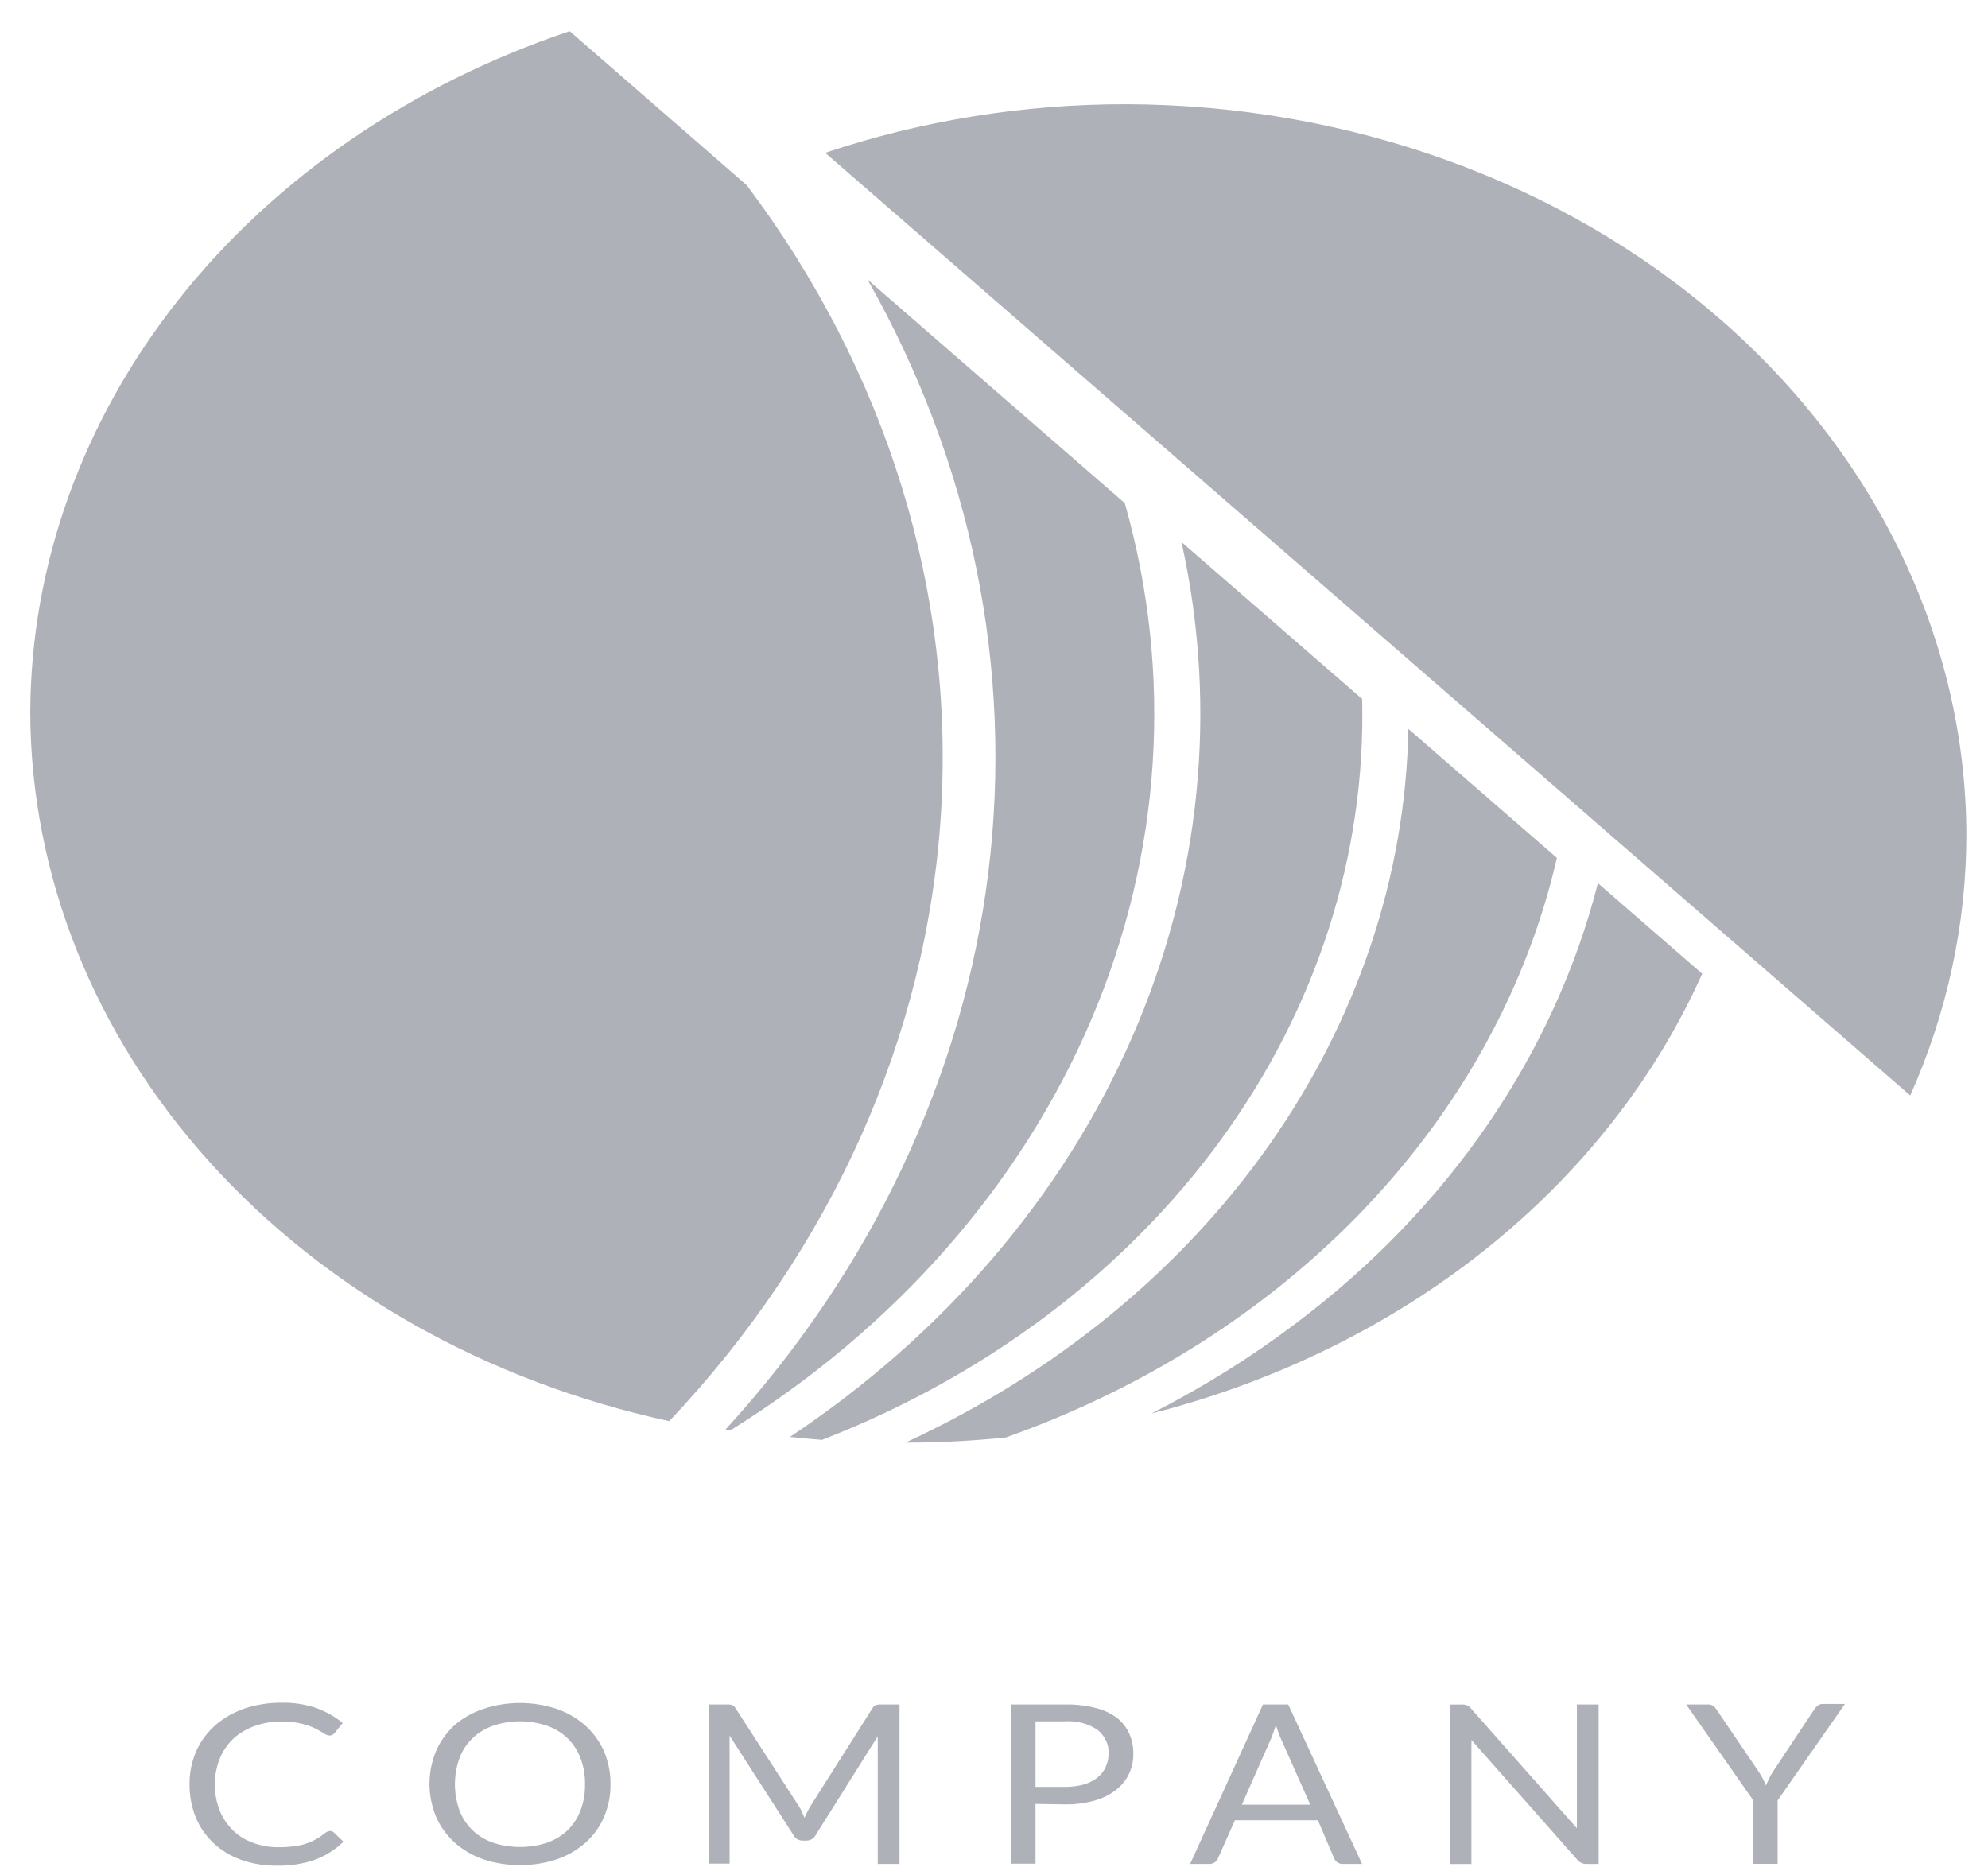
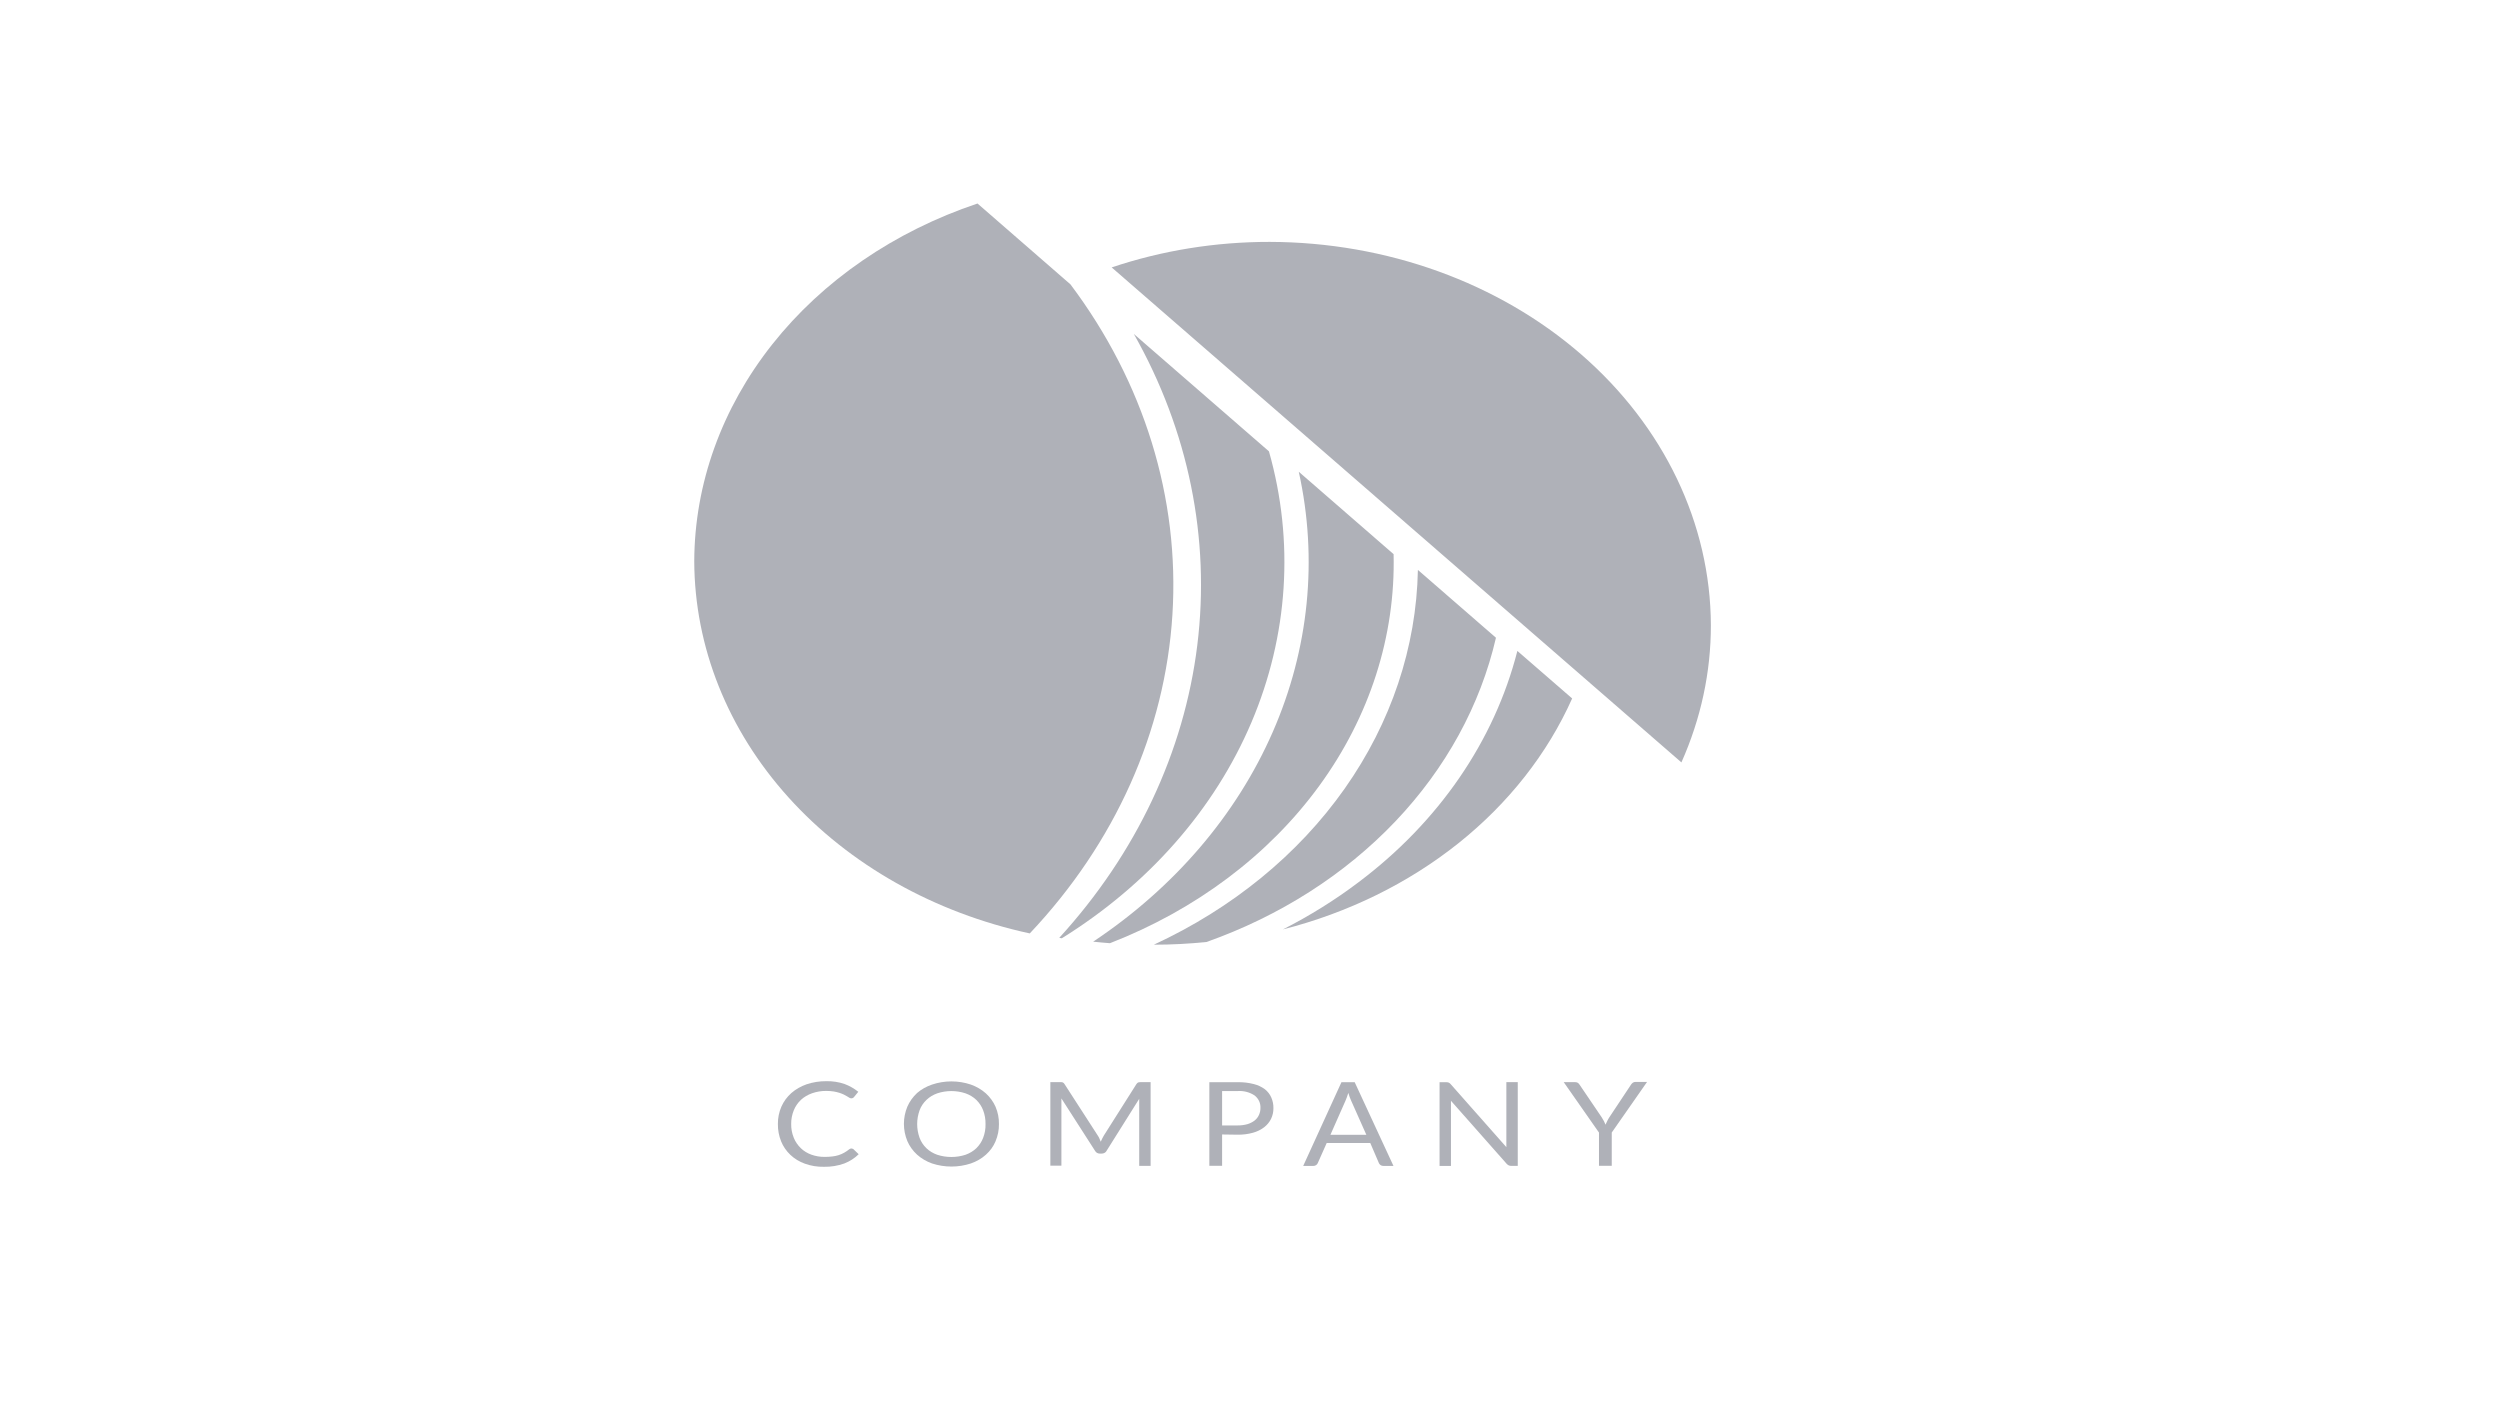
- <svg xmlns="http://www.w3.org/2000/svg" version="1.1" width="34" height="32" viewBox="0 0 34 32">
-   <path fill="#afb1b8" d="M5.643 31.315c0.012 0 0.024 0.003 0.035 0.007s0.021 0.011 0.029 0.018l0.166 0.159c-0.129 0.129-0.288 0.231-0.467 0.302-0.21 0.076-0.435 0.113-0.663 0.108-0.213 0.004-0.426-0.031-0.623-0.101-0.178-0.065-0.338-0.162-0.469-0.285-0.134-0.128-0.237-0.278-0.303-0.44-0.073-0.182-0.108-0.373-0.106-0.565-0.003-0.193 0.036-0.386 0.114-0.567 0.073-0.164 0.182-0.314 0.322-0.44 0.142-0.124 0.312-0.222 0.499-0.287 0.205-0.069 0.422-0.103 0.642-0.101 0.204-0.004 0.407 0.027 0.596 0.092 0.165 0.062 0.316 0.148 0.447 0.255l-0.139 0.17c-0.010 0.012-0.022 0.022-0.035 0.031-0.016 0.010-0.036 0.014-0.056 0.013-0.022-0.001-0.042-0.008-0.060-0.018l-0.075-0.045-0.104-0.058c-0.045-0.021-0.091-0.040-0.139-0.056-0.062-0.019-0.125-0.034-0.189-0.045-0.082-0.013-0.164-0.019-0.247-0.018-0.158-0.002-0.315 0.024-0.461 0.076-0.136 0.048-0.26 0.121-0.361 0.213-0.104 0.098-0.183 0.214-0.235 0.339-0.058 0.144-0.087 0.295-0.085 0.448-0.002 0.155 0.026 0.309 0.085 0.455 0.051 0.125 0.129 0.239 0.231 0.338 0.095 0.092 0.213 0.163 0.345 0.209 0.136 0.049 0.281 0.073 0.428 0.072 0.085 0.001 0.17-0.004 0.253-0.014 0.137-0.015 0.268-0.056 0.384-0.121 0.058-0.033 0.113-0.071 0.164-0.112 0.021-0.018 0.049-0.028 0.079-0.029v0z" />
-   <path fill="#afb1b8" d="M10.441 30.517c0.003 0.192-0.035 0.382-0.112 0.561-0.068 0.163-0.174 0.311-0.313 0.436s-0.306 0.222-0.491 0.286c-0.407 0.135-0.856 0.135-1.263 0-0.184-0.065-0.35-0.163-0.488-0.287-0.138-0.127-0.246-0.276-0.316-0.44-0.15-0.364-0.15-0.761 0-1.125 0.071-0.164 0.178-0.314 0.316-0.442 0.139-0.12 0.305-0.214 0.488-0.276 0.406-0.137 0.857-0.137 1.263 0 0.185 0.065 0.351 0.163 0.49 0.287 0.137 0.125 0.243 0.273 0.314 0.435 0.077 0.181 0.115 0.372 0.112 0.565zM10.005 30.517c0.003-0.153-0.023-0.306-0.079-0.451-0.047-0.125-0.122-0.239-0.222-0.338-0.097-0.093-0.217-0.166-0.351-0.213-0.296-0.099-0.623-0.099-0.918 0-0.134 0.047-0.254 0.12-0.351 0.213-0.101 0.097-0.178 0.212-0.224 0.338-0.106 0.294-0.106 0.609 0 0.903 0.047 0.125 0.123 0.24 0.224 0.338 0.098 0.092 0.217 0.164 0.351 0.211 0.296 0.096 0.622 0.096 0.918 0 0.134-0.047 0.254-0.119 0.351-0.211 0.1-0.098 0.175-0.213 0.222-0.338 0.056-0.145 0.082-0.298 0.079-0.451v0z" />
-   <path fill="#afb1b8" d="M13.715 30.99l0.044 0.101c0.017-0.036 0.031-0.069 0.048-0.101 0.016-0.034 0.034-0.067 0.054-0.099l1.062-1.677c0.021-0.029 0.039-0.047 0.060-0.052 0.028-0.007 0.058-0.011 0.087-0.009h0.314v2.727h-0.372v-2.005c0-0.025 0-0.054 0-0.085-0.002-0.031-0.002-0.063 0-0.094l-1.068 1.7c-0.014 0.025-0.035 0.047-0.063 0.062s-0.059 0.023-0.091 0.023h-0.060c-0.032 0-0.064-0.007-0.091-0.022s-0.049-0.037-0.062-0.062l-1.099-1.711c0 0.032 0 0.065 0 0.097s0 0.061 0 0.087v2.005h-0.359v-2.722h0.314c0.030-0.002 0.059 0.002 0.087 0.009 0.026 0.011 0.046 0.030 0.058 0.052l1.084 1.678c0.021 0.031 0.039 0.064 0.054 0.097v0z" />
-   <path fill="#afb1b8" d="M17.71 30.855v1.021h-0.415v-2.723h0.926c0.175-0.003 0.349 0.017 0.517 0.059 0.134 0.033 0.259 0.091 0.366 0.17 0.092 0.074 0.163 0.165 0.208 0.267 0.049 0.111 0.073 0.229 0.071 0.348 0.002 0.119-0.024 0.238-0.077 0.348-0.050 0.104-0.127 0.198-0.224 0.273-0.107 0.082-0.232 0.143-0.368 0.18-0.162 0.045-0.331 0.066-0.501 0.063l-0.503-0.007zM17.71 30.562h0.503c0.109 0.001 0.218-0.013 0.322-0.041 0.086-0.025 0.165-0.065 0.233-0.117 0.062-0.050 0.111-0.112 0.141-0.18 0.034-0.073 0.051-0.151 0.050-0.229 0.005-0.076-0.009-0.151-0.042-0.222s-0.082-0.134-0.145-0.186c-0.159-0.108-0.358-0.16-0.559-0.146h-0.503v1.122z" />
-   <path fill="#afb1b8" d="M23.294 31.88h-0.328c-0.033 0.001-0.065-0.008-0.091-0.025-0.024-0.017-0.042-0.039-0.054-0.063l-0.282-0.659h-1.419l-0.293 0.659c-0.011 0.024-0.029 0.045-0.052 0.061-0.026 0.018-0.060 0.028-0.093 0.027h-0.328l1.246-2.727h0.432l1.263 2.727zM21.237 30.867h1.172l-0.494-1.11c-0.038-0.084-0.069-0.169-0.093-0.256l-0.048 0.143c-0.014 0.043-0.031 0.083-0.046 0.116l-0.49 1.108z" />
-   <path fill="#afb1b8" d="M25.089 29.165c0.025 0.012 0.046 0.029 0.062 0.049l1.818 2.056c0-0.032 0-0.065 0-0.096s0-0.061 0-0.090v-1.931h0.372v2.727h-0.208c-0.030 0.001-0.059-0.005-0.085-0.016-0.026-0.013-0.048-0.030-0.067-0.050l-1.816-2.054c0.002 0.031 0.002 0.063 0 0.094 0 0.031 0 0.058 0 0.083v1.944h-0.372v-2.727h0.22c0.026-0.001 0.051 0.004 0.075 0.013v0z" />
-   <path fill="#afb1b8" d="M30.402 30.795v1.083h-0.415v-1.083l-1.149-1.642h0.372c0.032-0.002 0.064 0.007 0.089 0.023 0.023 0.018 0.042 0.038 0.056 0.061l0.719 1.059c0.029 0.045 0.054 0.087 0.075 0.126s0.037 0.078 0.052 0.116l0.054-0.117c0.020-0.043 0.044-0.084 0.071-0.125l0.708-1.067c0.015-0.021 0.033-0.041 0.054-0.058 0.025-0.019 0.057-0.028 0.089-0.027h0.376l-1.151 1.65z" />
-   <path fill="#afb1b8" d="M13.51 24.576c0.181 0.020 0.364 0.036 0.548 0.051 2.803-1.089 5.174-2.873 6.817-5.126s2.485-4.878 2.421-7.546l-3.089-2.684c0.628 2.84 0.334 5.776-0.849 8.479s-3.208 5.067-5.849 6.827v0z" />
-   <path fill="#afb1b8" d="M12.407 24.451l0.083 0.014c2.822-1.754 4.974-4.203 6.176-7.030s1.402-5.904 0.571-8.83l-4.4-3.823c1.78 3.142 2.496 6.659 2.066 10.141s-1.989 6.786-4.496 9.528v0z" />
-   <path fill="#afb1b8" d="M27.328 15.106c-0.747 2.931-2.563 5.574-5.177 7.537-0.763 0.576-1.587 1.090-2.46 1.534 2.128-0.544 4.085-1.504 5.718-2.809s2.9-2.917 3.703-4.714l-1.784-1.549z" />
-   <path fill="#afb1b8" d="M26.628 14.674l-2.541-2.207c-0.049 2.517-0.872 4.976-2.385 7.123s-3.66 3.902-6.217 5.084h0.012c0.57 0 1.139-0.030 1.705-0.088 2.39-0.848 4.502-2.196 6.147-3.926s2.771-3.785 3.278-5.985v0z" />
-   <path fill="#afb1b8" d="M12.774 3.17l-3.031-2.637c-2.709 0.91-5.040 2.509-6.686 4.588s-2.531 4.542-2.54 7.066v0c0.010 2.789 1.090 5.495 3.070 7.69s4.745 3.754 7.859 4.43c2.78-2.942 4.407-6.579 4.646-10.38s-0.924-7.569-3.319-10.757v0z" />
-   <path fill="#afb1b8" d="M33.63 14.268c-0.011-3.309-1.529-6.479-4.221-8.818s-6.342-3.658-10.15-3.668v0c-1.76-0.002-3.504 0.281-5.146 0.832l18.557 16.123c0.635-1.425 0.961-2.94 0.96-4.469v0z" />
+ <svg xmlns="http://www.w3.org/2000/svg" version="1.1" width="57" height="32" viewBox="0 0 57 32">
+   <path fill="#afb1b8" d="M19.417 26.187c0.008 0 0.017 0.002 0.025 0.005s0.015 0.007 0.020 0.013l0.116 0.111c-0.090 0.090-0.202 0.162-0.327 0.211-0.147 0.053-0.305 0.079-0.464 0.076-0.149 0.003-0.298-0.021-0.436-0.071-0.125-0.045-0.237-0.113-0.329-0.2-0.094-0.089-0.166-0.194-0.212-0.308-0.051-0.127-0.076-0.261-0.074-0.396-0.002-0.135 0.025-0.27 0.080-0.397 0.051-0.115 0.127-0.22 0.225-0.308 0.099-0.087 0.218-0.155 0.349-0.201 0.143-0.048 0.296-0.072 0.449-0.071 0.143-0.003 0.285 0.019 0.417 0.064 0.115 0.043 0.221 0.104 0.313 0.178l-0.097 0.119c-0.007 0.008-0.015 0.016-0.025 0.021-0.012 0.007-0.025 0.010-0.039 0.009-0.015-0.001-0.030-0.005-0.042-0.013l-0.052-0.032-0.073-0.040c-0.031-0.015-0.064-0.028-0.097-0.039-0.043-0.013-0.087-0.024-0.132-0.032-0.057-0.009-0.115-0.013-0.173-0.013-0.111-0.001-0.22 0.017-0.323 0.053-0.096 0.034-0.182 0.084-0.253 0.149-0.073 0.069-0.128 0.15-0.164 0.238-0.041 0.101-0.061 0.207-0.060 0.313-0.002 0.108 0.018 0.216 0.060 0.318 0.035 0.087 0.090 0.167 0.161 0.236 0.067 0.064 0.149 0.114 0.241 0.147 0.095 0.034 0.197 0.051 0.3 0.050 0.059 0.001 0.119-0.003 0.177-0.010 0.096-0.010 0.188-0.039 0.269-0.085 0.041-0.023 0.079-0.049 0.115-0.078 0.015-0.012 0.035-0.020 0.055-0.020z" />
+   <path fill="#afb1b8" d="M22.776 25.629c0.002 0.134-0.025 0.267-0.078 0.393-0.047 0.114-0.122 0.218-0.219 0.305s-0.214 0.155-0.344 0.2c-0.285 0.094-0.599 0.094-0.884 0-0.129-0.046-0.245-0.114-0.342-0.201-0.097-0.089-0.172-0.194-0.221-0.308-0.105-0.255-0.105-0.533 0-0.787 0.050-0.115 0.125-0.22 0.221-0.31 0.097-0.084 0.214-0.15 0.342-0.193 0.284-0.096 0.6-0.096 0.884 0 0.129 0.046 0.246 0.114 0.343 0.201 0.096 0.088 0.17 0.191 0.22 0.304 0.054 0.127 0.080 0.261 0.078 0.395zM22.47 25.629c0.002-0.107-0.016-0.214-0.055-0.316-0.033-0.087-0.086-0.168-0.156-0.236-0.068-0.065-0.152-0.116-0.246-0.149-0.207-0.069-0.436-0.069-0.643 0-0.094 0.033-0.178 0.084-0.246 0.149-0.071 0.068-0.125 0.149-0.157 0.236-0.074 0.206-0.074 0.426 0 0.632 0.033 0.087 0.086 0.168 0.157 0.236 0.068 0.065 0.152 0.115 0.246 0.148 0.207 0.067 0.435 0.067 0.643 0 0.093-0.033 0.177-0.083 0.246-0.148 0.070-0.069 0.123-0.149 0.156-0.236 0.039-0.102 0.058-0.209 0.055-0.316z" />
+   <path fill="#afb1b8" d="M25.067 25.96l0.030 0.071c0.012-0.025 0.022-0.048 0.033-0.071 0.011-0.024 0.024-0.047 0.038-0.070l0.743-1.174c0.015-0.020 0.028-0.033 0.042-0.037 0.020-0.005 0.040-0.007 0.061-0.006h0.22v1.909h-0.26v-1.404c0-0.018 0-0.038 0-0.059-0.001-0.022-0.001-0.044 0-0.066l-0.747 1.19c-0.009 0.018-0.025 0.033-0.044 0.043s-0.041 0.016-0.064 0.016h-0.042c-0.023 0-0.045-0.005-0.064-0.016s-0.034-0.026-0.044-0.044l-0.769-1.198c0 0.023 0 0.046 0 0.068s0 0.043 0 0.061v1.404h-0.252v-1.905h0.22c0.021-0.001 0.041 0.001 0.061 0.006 0.018 0.008 0.032 0.021 0.041 0.037l0.759 1.175c0.015 0.022 0.028 0.045 0.038 0.068z" />
+   <path fill="#afb1b8" d="M27.864 25.865v0.715h-0.291v-1.906h0.649c0.122-0.002 0.244 0.012 0.362 0.042 0.094 0.023 0.181 0.064 0.256 0.119 0.065 0.052 0.114 0.116 0.145 0.187 0.034 0.078 0.051 0.161 0.049 0.244 0.001 0.084-0.017 0.167-0.054 0.244-0.035 0.073-0.089 0.138-0.157 0.191-0.075 0.057-0.162 0.1-0.257 0.126-0.113 0.031-0.232 0.046-0.35 0.044l-0.352-0.005zM27.864 25.66h0.352c0.076 0.001 0.153-0.009 0.225-0.029 0.060-0.018 0.115-0.046 0.163-0.082 0.044-0.035 0.078-0.078 0.099-0.126 0.024-0.051 0.036-0.105 0.035-0.16 0.003-0.053-0.007-0.106-0.029-0.155s-0.057-0.094-0.102-0.13c-0.111-0.075-0.251-0.112-0.391-0.102h-0.352v0.786z" />
+   <path fill="#afb1b8" d="M31.772 26.583h-0.23c-0.023 0.001-0.046-0.006-0.064-0.018-0.017-0.012-0.029-0.027-0.038-0.044l-0.198-0.461h-0.993l-0.205 0.461c-0.008 0.017-0.020 0.032-0.036 0.043-0.018 0.013-0.042 0.020-0.065 0.019h-0.23l0.872-1.909h0.302l0.884 1.909zM30.333 25.874h0.82l-0.346-0.777c-0.026-0.058-0.048-0.118-0.065-0.179l-0.034 0.1c-0.010 0.030-0.022 0.058-0.032 0.081l-0.343 0.776z" />
+   <path fill="#afb1b8" d="M33.029 24.682c0.017 0.008 0.032 0.020 0.044 0.034l1.272 1.439c0-0.023 0-0.046 0-0.067s0-0.043 0-0.063v-1.352h0.26v1.909h-0.145c-0.021 0.001-0.041-0.003-0.060-0.011-0.018-0.009-0.034-0.021-0.047-0.035l-1.271-1.438c0.001 0.022 0.001 0.044 0 0.066 0 0.021 0 0.040 0 0.058v1.361h-0.26v-1.909h0.154c0.018-0 0.036 0.003 0.052 0.009z" />
+   <path fill="#afb1b8" d="M36.748 25.823v0.758h-0.291v-0.758l-0.804-1.15h0.26c0.022-0.001 0.045 0.005 0.063 0.016 0.016 0.012 0.029 0.027 0.039 0.043l0.503 0.742c0.020 0.032 0.038 0.061 0.052 0.088s0.026 0.054 0.036 0.081l0.038-0.082c0.014-0.030 0.031-0.059 0.049-0.087l0.496-0.747c0.010-0.015 0.023-0.028 0.038-0.040 0.017-0.013 0.040-0.020 0.063-0.019h0.263l-0.806 1.155z" />
+   <path fill="#afb1b8" d="M24.923 21.47c0.127 0.014 0.255 0.025 0.384 0.035 1.962-0.763 3.622-2.011 4.772-3.588s1.74-3.415 1.695-5.282l-2.162-1.879c0.44 1.988 0.234 4.043-0.594 5.935s-2.245 3.547-4.094 4.779z" />
+   <path fill="#afb1b8" d="M24.151 21.383l0.058 0.010c1.975-1.228 3.482-2.942 4.323-4.921s0.981-4.133 0.4-6.181l-3.080-2.676c1.246 2.2 1.747 4.661 1.446 7.098s-1.393 4.75-3.147 6.67z" />
+   <path fill="#afb1b8" d="M34.596 14.841c-0.523 2.052-1.794 3.902-3.624 5.276-0.534 0.404-1.111 0.763-1.722 1.074 1.49-0.38 2.859-1.053 4.003-1.966s2.030-2.042 2.592-3.3l-1.249-1.084z" />
+   <path fill="#afb1b8" d="M34.106 14.539l-1.778-1.545c-0.034 1.762-0.61 3.483-1.669 4.986s-2.562 2.731-4.352 3.559h0.009c0.399-0 0.798-0.021 1.194-0.062 1.673-0.593 3.151-1.537 4.303-2.748s1.94-2.65 2.295-4.189z" />
+   <path fill="#afb1b8" d="M24.409 6.486l-2.122-1.846c-1.897 0.637-3.528 1.756-4.68 3.212s-1.772 3.179-1.778 4.946v0c0.007 1.952 0.763 3.846 2.149 5.383s3.322 2.628 5.501 3.101c1.946-2.060 3.085-4.605 3.252-7.266s-0.647-5.299-2.323-7.53z" />
+   <path fill="#afb1b8" d="M39.008 14.255c-0.008-2.316-1.070-4.535-2.955-6.173s-4.439-2.561-7.105-2.567c-1.232-0.001-2.453 0.196-3.602 0.582l12.99 11.286c0.445-0.998 0.673-2.058 0.672-3.128z" />
</svg>
